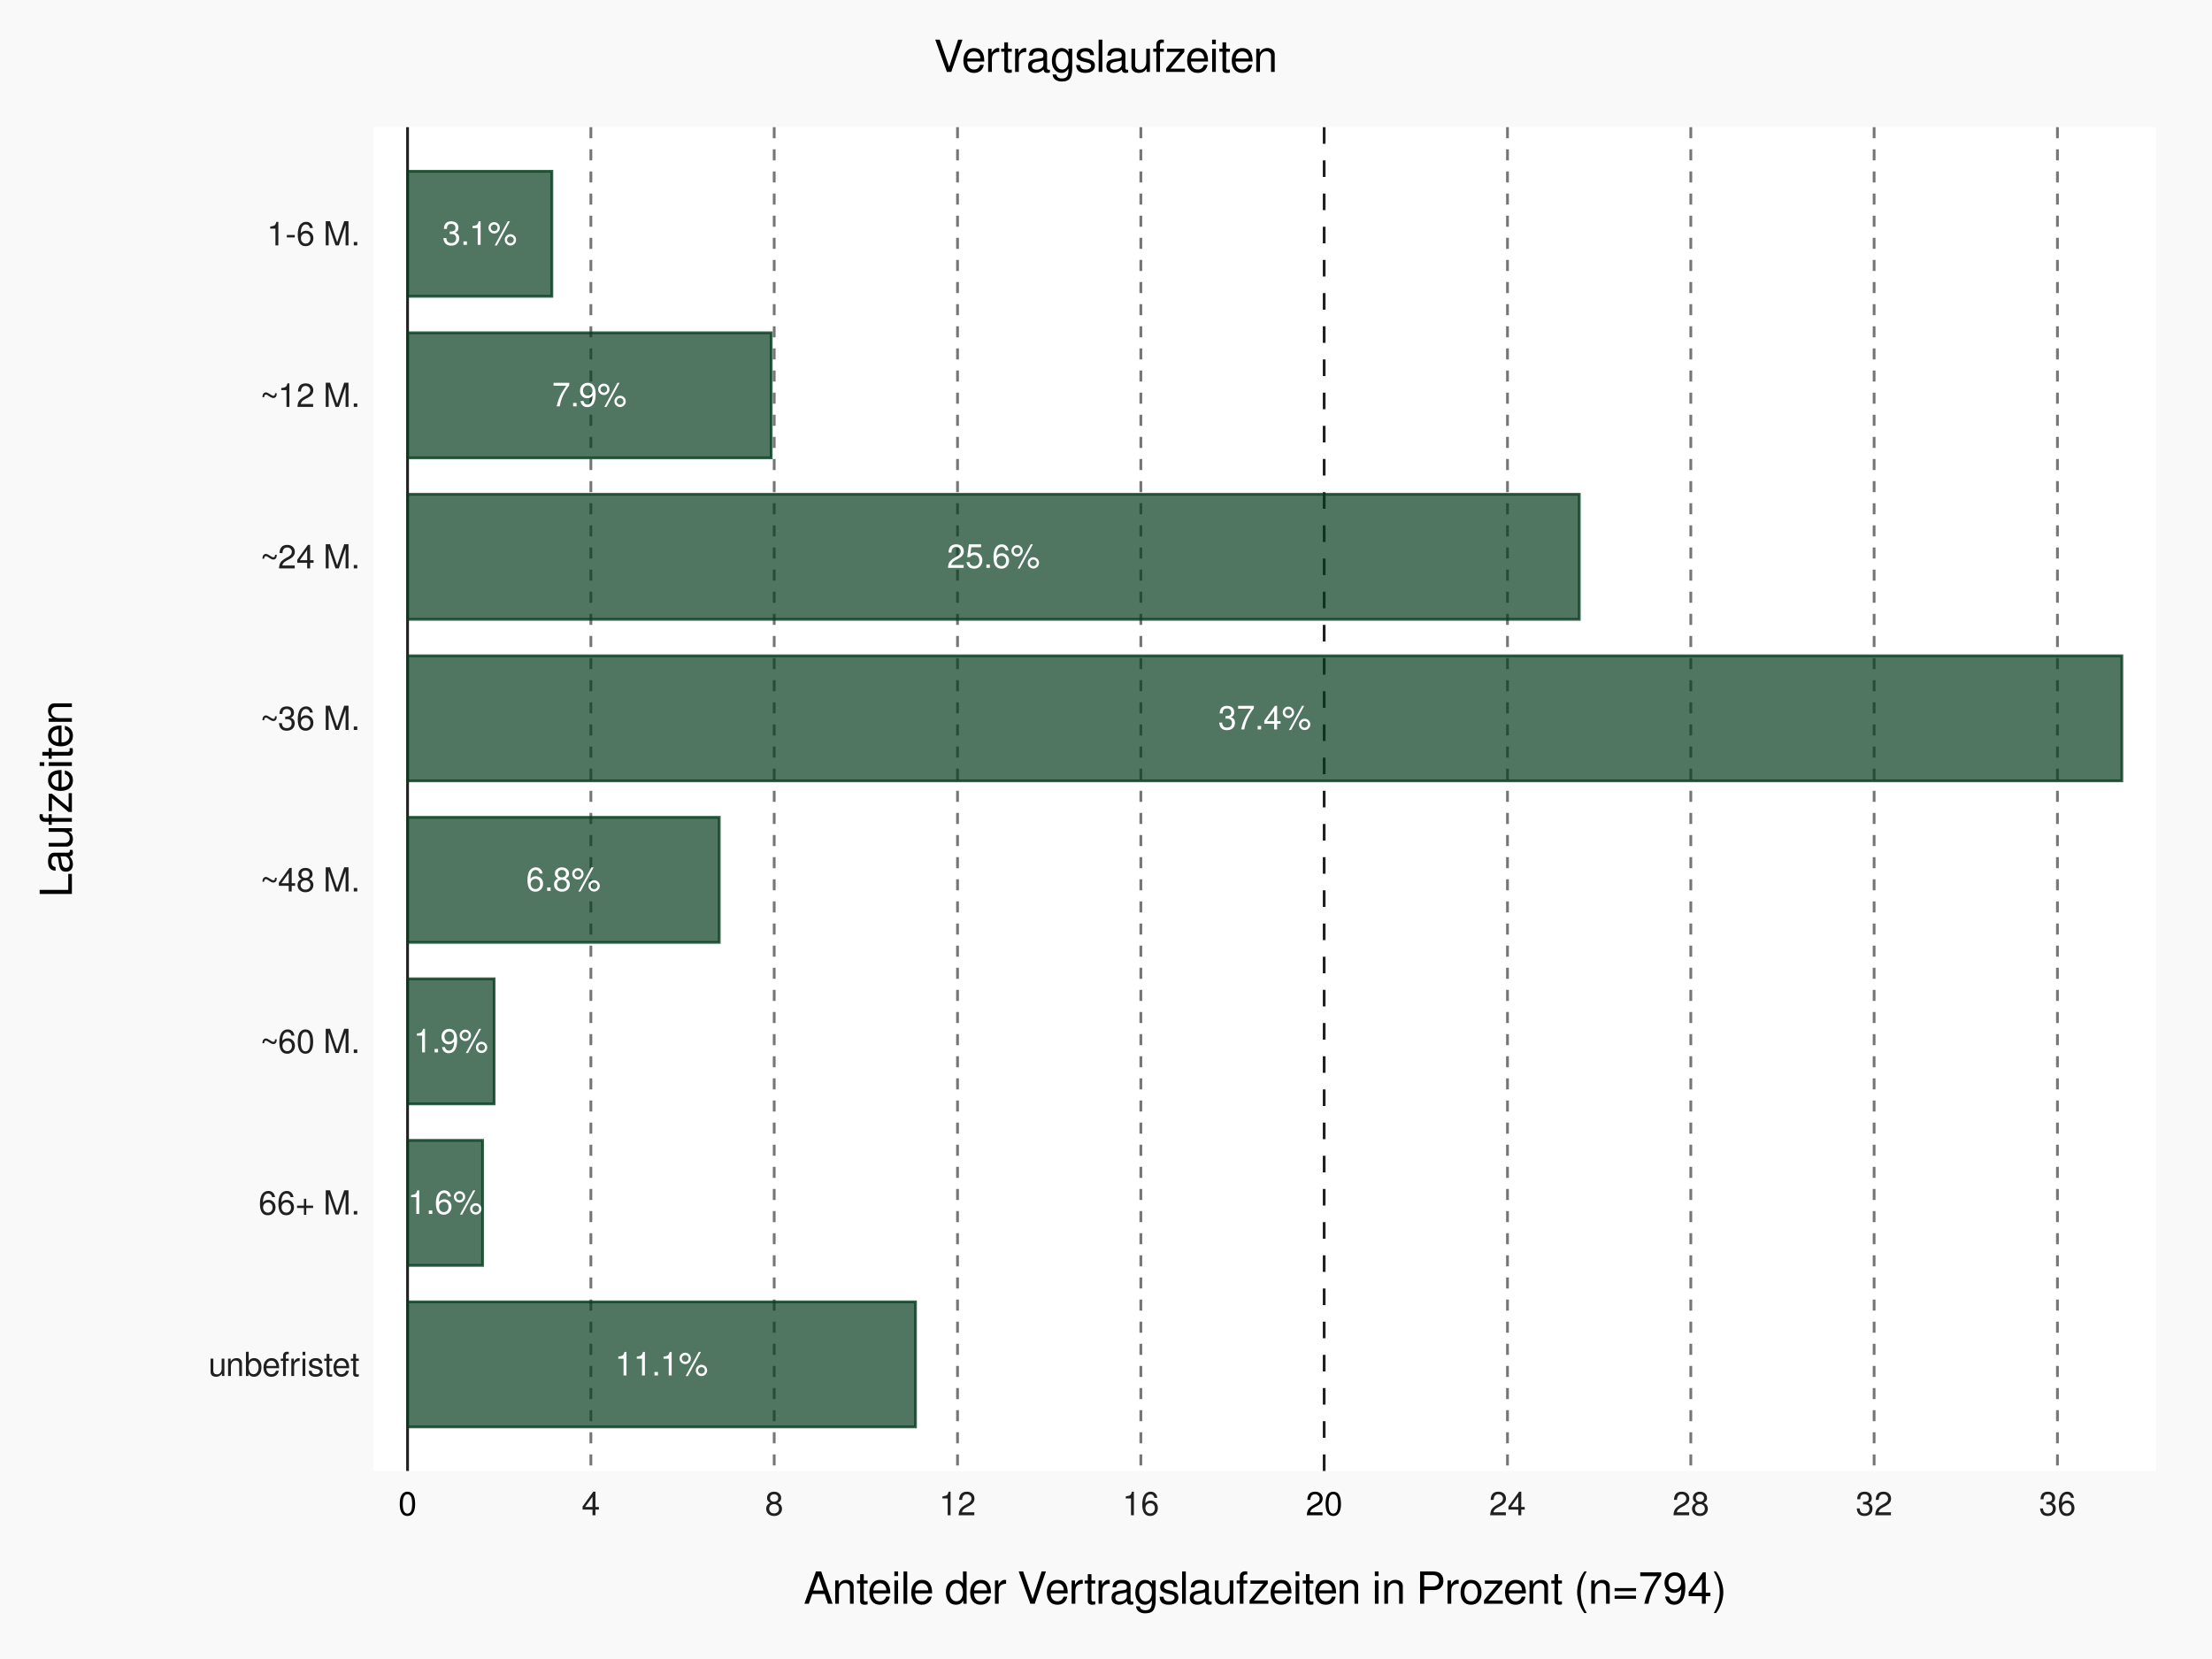
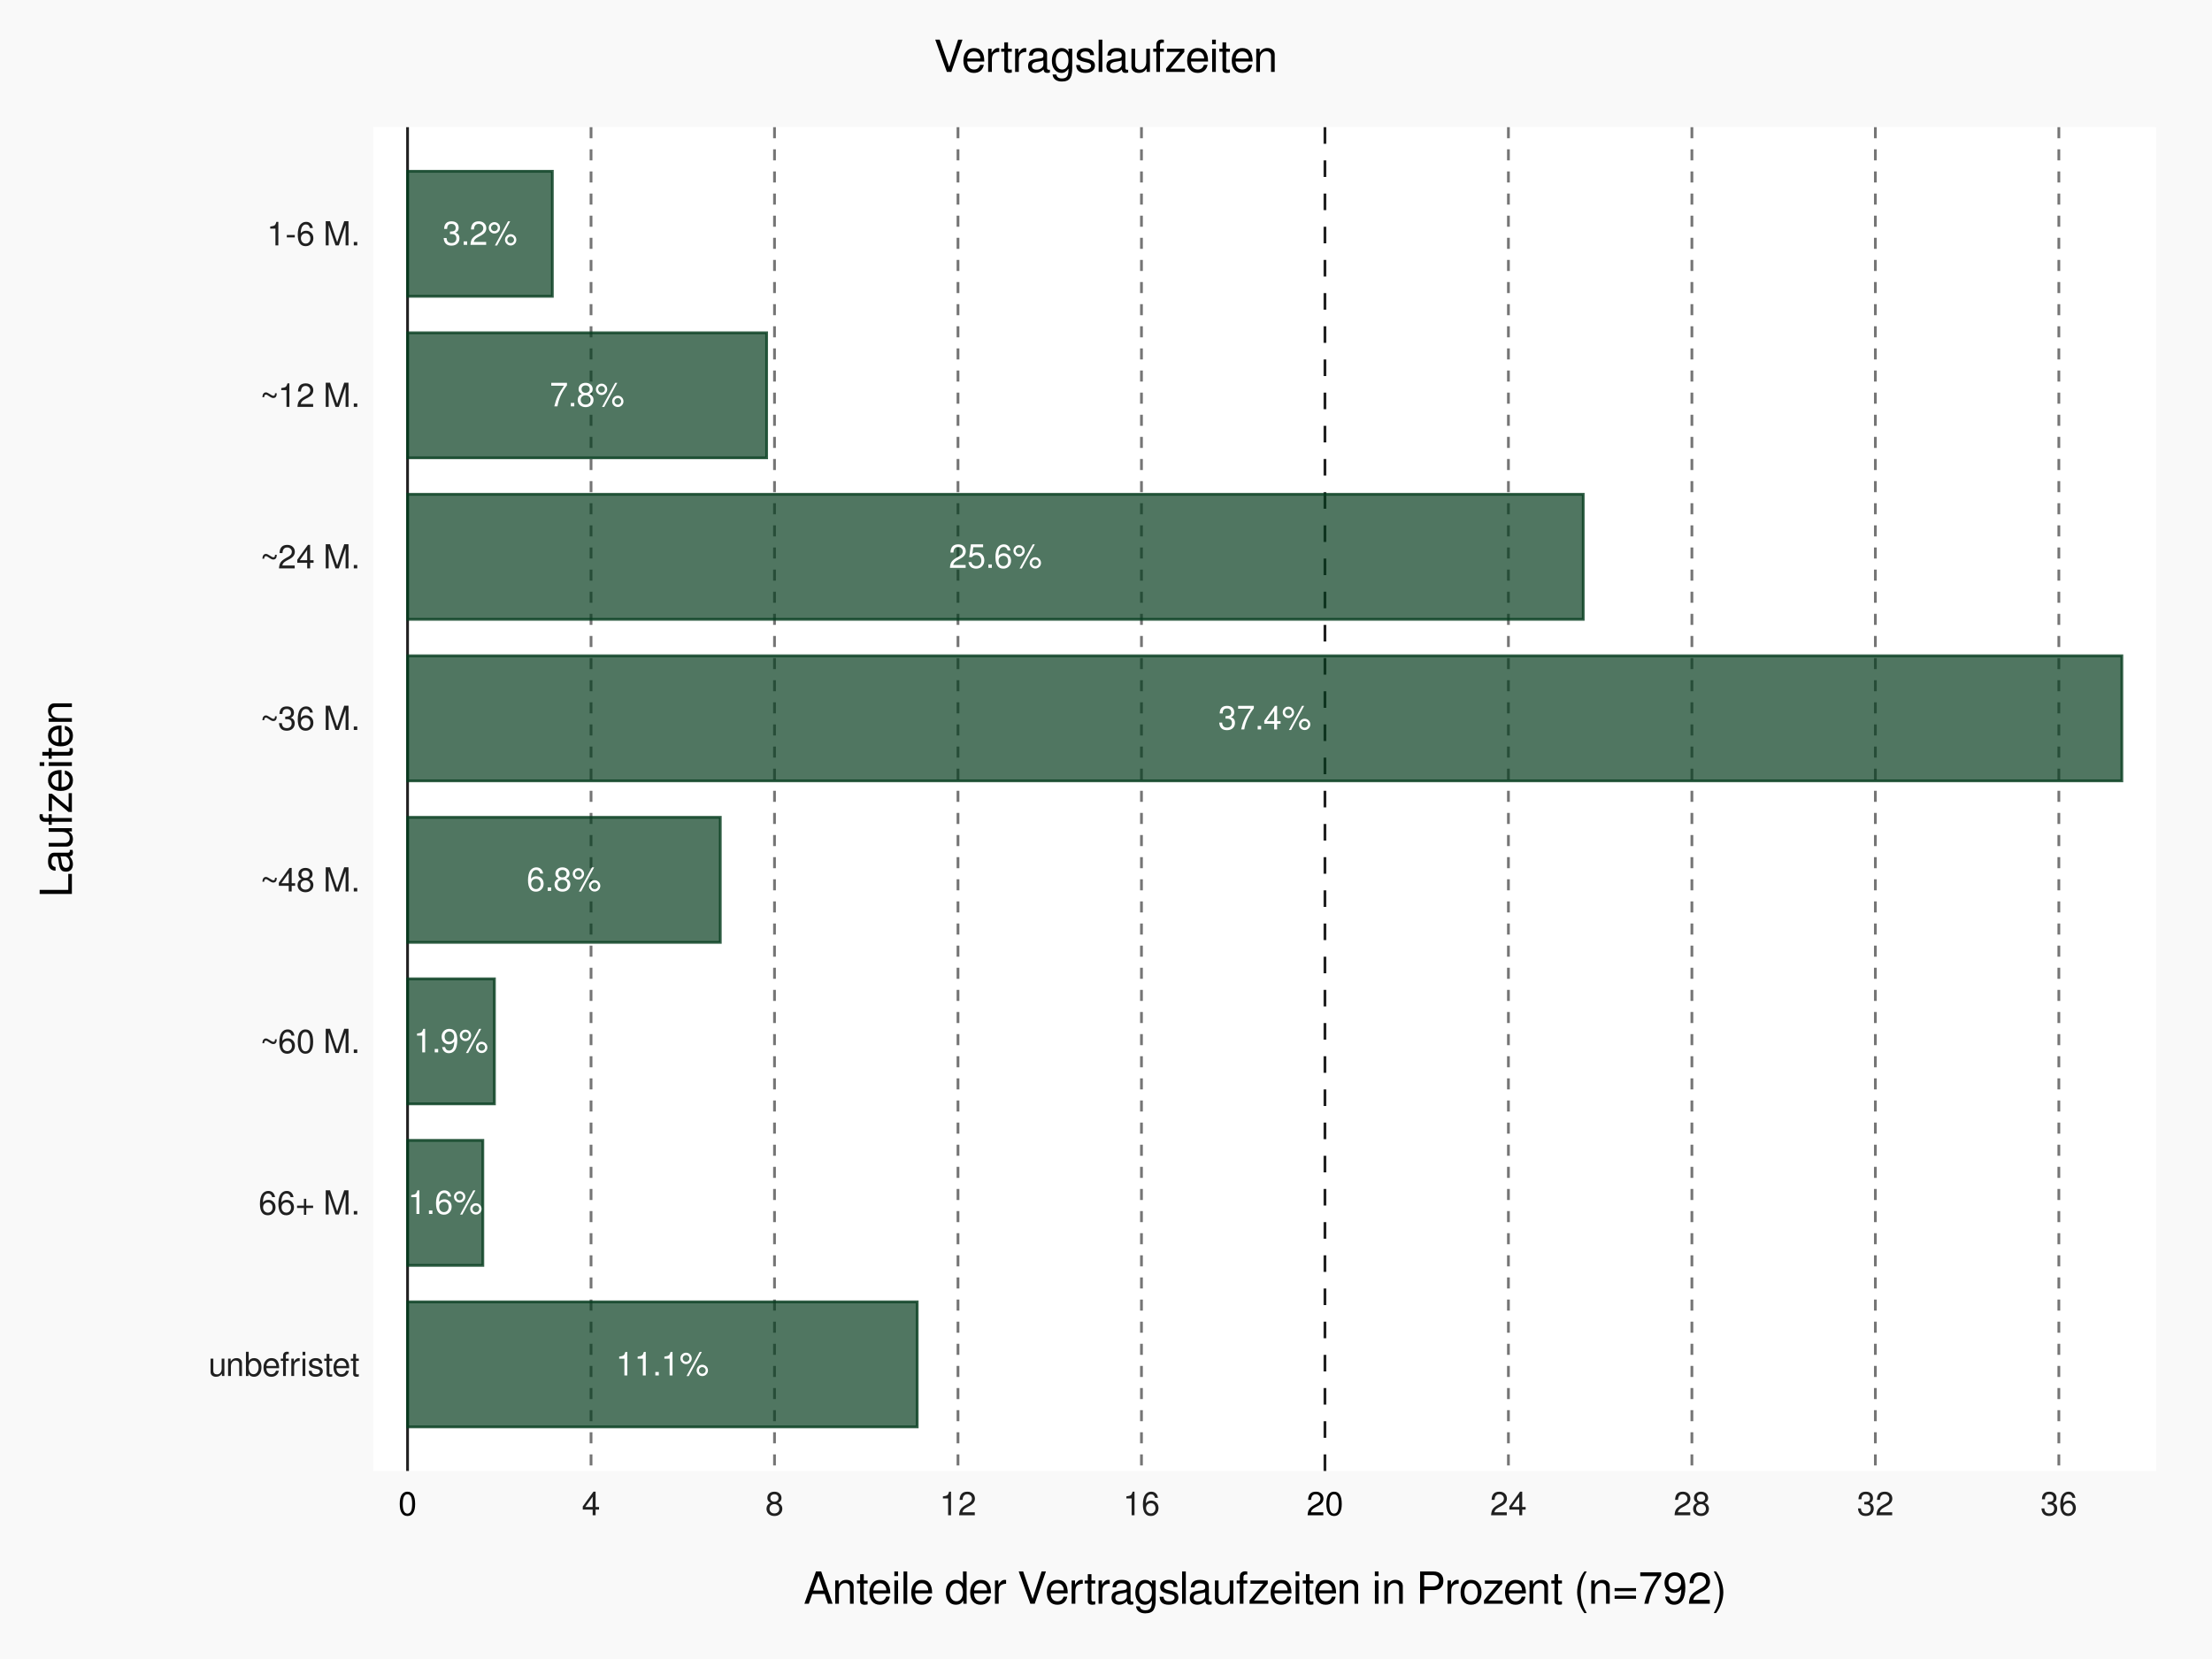
- <svg xmlns="http://www.w3.org/2000/svg" id="chart-daa72301-8d2d-4e42-bab5-aac41f1d8100" class="pygal-chart" viewBox="0 0 800 600">
+ <svg xmlns="http://www.w3.org/2000/svg" id="chart-9a728a75-7289-4c59-94d3-0c74ddbd9cf9" class="pygal-chart" viewBox="0 0 800 600">
  <defs>
-     <style type="text/css">#chart-daa72301-8d2d-4e42-bab5-aac41f1d8100{-webkit-user-select:none;-webkit-font-smoothing:antialiased;font-family:FreeSans}#chart-daa72301-8d2d-4e42-bab5-aac41f1d8100 .title{font-family:FreeSans;font-size:16px}#chart-daa72301-8d2d-4e42-bab5-aac41f1d8100 .legends .legend text{font-family:FreeSans;font-size:14px}#chart-daa72301-8d2d-4e42-bab5-aac41f1d8100 .axis text{font-family:FreeSans;font-size:12px}#chart-daa72301-8d2d-4e42-bab5-aac41f1d8100 .axis text.major{font-family:FreeSans;font-size:12px}#chart-daa72301-8d2d-4e42-bab5-aac41f1d8100 .text-overlay text.value{font-family:FreeSans;font-size:12px}#chart-daa72301-8d2d-4e42-bab5-aac41f1d8100 .text-overlay text.label{font-family:FreeSans;font-size:12px}#chart-daa72301-8d2d-4e42-bab5-aac41f1d8100 .tooltip{font-family:FreeSans;font-size:14px}#chart-daa72301-8d2d-4e42-bab5-aac41f1d8100 text.no_data{font-family:FreeSans;font-size:64px}
- #chart-daa72301-8d2d-4e42-bab5-aac41f1d8100{background-color:rgba(249,249,249,1)}#chart-daa72301-8d2d-4e42-bab5-aac41f1d8100 path,#chart-daa72301-8d2d-4e42-bab5-aac41f1d8100 line,#chart-daa72301-8d2d-4e42-bab5-aac41f1d8100 rect,#chart-daa72301-8d2d-4e42-bab5-aac41f1d8100 circle{-webkit-transition:150ms;-moz-transition:150ms;transition:150ms}#chart-daa72301-8d2d-4e42-bab5-aac41f1d8100 .graph &gt; .background{fill:rgba(249,249,249,1)}#chart-daa72301-8d2d-4e42-bab5-aac41f1d8100 .plot &gt; .background{fill:rgba(255,255,255,1)}#chart-daa72301-8d2d-4e42-bab5-aac41f1d8100 .graph{fill:rgba(0,0,0,.87)}#chart-daa72301-8d2d-4e42-bab5-aac41f1d8100 text.no_data{fill:rgba(0,0,0,1)}#chart-daa72301-8d2d-4e42-bab5-aac41f1d8100 .title{fill:rgba(0,0,0,1)}#chart-daa72301-8d2d-4e42-bab5-aac41f1d8100 .legends .legend text{fill:rgba(0,0,0,.87)}#chart-daa72301-8d2d-4e42-bab5-aac41f1d8100 .legends .legend:hover text{fill:rgba(0,0,0,1)}#chart-daa72301-8d2d-4e42-bab5-aac41f1d8100 .axis .line{stroke:rgba(0,0,0,1)}#chart-daa72301-8d2d-4e42-bab5-aac41f1d8100 .axis .guide.line{stroke:rgba(0,0,0,.54)}#chart-daa72301-8d2d-4e42-bab5-aac41f1d8100 .axis .major.line{stroke:rgba(0,0,0,.87)}#chart-daa72301-8d2d-4e42-bab5-aac41f1d8100 .axis text.major{fill:rgba(0,0,0,1)}#chart-daa72301-8d2d-4e42-bab5-aac41f1d8100 .axis.y .guides:hover .guide.line,#chart-daa72301-8d2d-4e42-bab5-aac41f1d8100 .line-graph .axis.x .guides:hover .guide.line,#chart-daa72301-8d2d-4e42-bab5-aac41f1d8100 .stackedline-graph .axis.x .guides:hover .guide.line,#chart-daa72301-8d2d-4e42-bab5-aac41f1d8100 .xy-graph .axis.x .guides:hover .guide.line{stroke:rgba(0,0,0,1)}#chart-daa72301-8d2d-4e42-bab5-aac41f1d8100 .axis .guides:hover text{fill:rgba(0,0,0,1)}#chart-daa72301-8d2d-4e42-bab5-aac41f1d8100 .reactive{fill-opacity:.7;stroke-opacity:.8}#chart-daa72301-8d2d-4e42-bab5-aac41f1d8100 .ci{stroke:rgba(0,0,0,.87)}#chart-daa72301-8d2d-4e42-bab5-aac41f1d8100 .reactive.active,#chart-daa72301-8d2d-4e42-bab5-aac41f1d8100 .active .reactive{fill-opacity:.8;stroke-opacity:.9;stroke-width:4}#chart-daa72301-8d2d-4e42-bab5-aac41f1d8100 .ci .reactive.active{stroke-width:1.5}#chart-daa72301-8d2d-4e42-bab5-aac41f1d8100 .series text{fill:rgba(0,0,0,1)}#chart-daa72301-8d2d-4e42-bab5-aac41f1d8100 .tooltip rect{fill:rgba(255,255,255,1);stroke:rgba(0,0,0,1);-webkit-transition:opacity 150ms;-moz-transition:opacity 150ms;transition:opacity 150ms}#chart-daa72301-8d2d-4e42-bab5-aac41f1d8100 .tooltip .label{fill:rgba(0,0,0,.87)}#chart-daa72301-8d2d-4e42-bab5-aac41f1d8100 .tooltip .label{fill:rgba(0,0,0,.87)}#chart-daa72301-8d2d-4e42-bab5-aac41f1d8100 .tooltip .legend{font-size:.8em;fill:rgba(0,0,0,.54)}#chart-daa72301-8d2d-4e42-bab5-aac41f1d8100 .tooltip .x_label{font-size:.6em;fill:rgba(0,0,0,1)}#chart-daa72301-8d2d-4e42-bab5-aac41f1d8100 .tooltip .xlink{font-size:.5em;text-decoration:underline}#chart-daa72301-8d2d-4e42-bab5-aac41f1d8100 .tooltip .value{font-size:1.5em}#chart-daa72301-8d2d-4e42-bab5-aac41f1d8100 .bound{font-size:.5em}#chart-daa72301-8d2d-4e42-bab5-aac41f1d8100 .max-value{font-size:.75em;fill:rgba(0,0,0,.54)}#chart-daa72301-8d2d-4e42-bab5-aac41f1d8100 .map-element{fill:rgba(255,255,255,1);stroke:rgba(0,0,0,.54) !important}#chart-daa72301-8d2d-4e42-bab5-aac41f1d8100 .map-element .reactive{fill-opacity:inherit;stroke-opacity:inherit}#chart-daa72301-8d2d-4e42-bab5-aac41f1d8100 .color-0,#chart-daa72301-8d2d-4e42-bab5-aac41f1d8100 .color-0 a:visited{stroke:#063d1e;fill:#063d1e}#chart-daa72301-8d2d-4e42-bab5-aac41f1d8100 .text-overlay .color-0 text{fill:white}
- #chart-daa72301-8d2d-4e42-bab5-aac41f1d8100 text.no_data{text-anchor:middle}#chart-daa72301-8d2d-4e42-bab5-aac41f1d8100 .guide.line{fill:none}#chart-daa72301-8d2d-4e42-bab5-aac41f1d8100 .centered{text-anchor:middle}#chart-daa72301-8d2d-4e42-bab5-aac41f1d8100 .title{text-anchor:middle}#chart-daa72301-8d2d-4e42-bab5-aac41f1d8100 .legends .legend text{fill-opacity:1}#chart-daa72301-8d2d-4e42-bab5-aac41f1d8100 .axis.x text{text-anchor:middle}#chart-daa72301-8d2d-4e42-bab5-aac41f1d8100 .axis.x:not(.web) text[transform]{text-anchor:start}#chart-daa72301-8d2d-4e42-bab5-aac41f1d8100 .axis.x:not(.web) text[transform].backwards{text-anchor:end}#chart-daa72301-8d2d-4e42-bab5-aac41f1d8100 .axis.y text{text-anchor:end}#chart-daa72301-8d2d-4e42-bab5-aac41f1d8100 .axis.y text[transform].backwards{text-anchor:start}#chart-daa72301-8d2d-4e42-bab5-aac41f1d8100 .axis.y2 text{text-anchor:start}#chart-daa72301-8d2d-4e42-bab5-aac41f1d8100 .axis.y2 text[transform].backwards{text-anchor:end}#chart-daa72301-8d2d-4e42-bab5-aac41f1d8100 .axis .guide.line{stroke-dasharray:4,4}#chart-daa72301-8d2d-4e42-bab5-aac41f1d8100 .axis .major.guide.line{stroke-dasharray:6,6}#chart-daa72301-8d2d-4e42-bab5-aac41f1d8100 .horizontal .axis.y .guide.line,#chart-daa72301-8d2d-4e42-bab5-aac41f1d8100 .horizontal .axis.y2 .guide.line,#chart-daa72301-8d2d-4e42-bab5-aac41f1d8100 .vertical .axis.x .guide.line{opacity:0}#chart-daa72301-8d2d-4e42-bab5-aac41f1d8100 .horizontal .axis.always_show .guide.line,#chart-daa72301-8d2d-4e42-bab5-aac41f1d8100 .vertical .axis.always_show .guide.line{opacity:1 !important}#chart-daa72301-8d2d-4e42-bab5-aac41f1d8100 .axis.y .guides:hover .guide.line,#chart-daa72301-8d2d-4e42-bab5-aac41f1d8100 .axis.y2 .guides:hover .guide.line,#chart-daa72301-8d2d-4e42-bab5-aac41f1d8100 .axis.x .guides:hover .guide.line{opacity:1}#chart-daa72301-8d2d-4e42-bab5-aac41f1d8100 .axis .guides:hover text{opacity:1}#chart-daa72301-8d2d-4e42-bab5-aac41f1d8100 .nofill{fill:none}#chart-daa72301-8d2d-4e42-bab5-aac41f1d8100 .subtle-fill{fill-opacity:.2}#chart-daa72301-8d2d-4e42-bab5-aac41f1d8100 .dot{stroke-width:1px;fill-opacity:1}#chart-daa72301-8d2d-4e42-bab5-aac41f1d8100 .dot.active{stroke-width:5px}#chart-daa72301-8d2d-4e42-bab5-aac41f1d8100 .dot.negative{fill:transparent}#chart-daa72301-8d2d-4e42-bab5-aac41f1d8100 text,#chart-daa72301-8d2d-4e42-bab5-aac41f1d8100 tspan{stroke:none !important}#chart-daa72301-8d2d-4e42-bab5-aac41f1d8100 .series text.active{opacity:1}#chart-daa72301-8d2d-4e42-bab5-aac41f1d8100 .tooltip rect{fill-opacity:.95;stroke-width:.5}#chart-daa72301-8d2d-4e42-bab5-aac41f1d8100 .tooltip text{fill-opacity:1}#chart-daa72301-8d2d-4e42-bab5-aac41f1d8100 .showable{visibility:hidden}#chart-daa72301-8d2d-4e42-bab5-aac41f1d8100 .showable.shown{visibility:visible}#chart-daa72301-8d2d-4e42-bab5-aac41f1d8100 .gauge-background{fill:rgba(229,229,229,1);stroke:none}#chart-daa72301-8d2d-4e42-bab5-aac41f1d8100 .bg-lines{stroke:rgba(249,249,249,1);stroke-width:2px}</style>
+     <style type="text/css">#chart-9a728a75-7289-4c59-94d3-0c74ddbd9cf9{-webkit-user-select:none;-webkit-font-smoothing:antialiased;font-family:FreeSans}#chart-9a728a75-7289-4c59-94d3-0c74ddbd9cf9 .title{font-family:FreeSans;font-size:16px}#chart-9a728a75-7289-4c59-94d3-0c74ddbd9cf9 .legends .legend text{font-family:FreeSans;font-size:14px}#chart-9a728a75-7289-4c59-94d3-0c74ddbd9cf9 .axis text{font-family:FreeSans;font-size:12px}#chart-9a728a75-7289-4c59-94d3-0c74ddbd9cf9 .axis text.major{font-family:FreeSans;font-size:12px}#chart-9a728a75-7289-4c59-94d3-0c74ddbd9cf9 .text-overlay text.value{font-family:FreeSans;font-size:12px}#chart-9a728a75-7289-4c59-94d3-0c74ddbd9cf9 .text-overlay text.label{font-family:FreeSans;font-size:12px}#chart-9a728a75-7289-4c59-94d3-0c74ddbd9cf9 .tooltip{font-family:FreeSans;font-size:14px}#chart-9a728a75-7289-4c59-94d3-0c74ddbd9cf9 text.no_data{font-family:FreeSans;font-size:64px}
+ #chart-9a728a75-7289-4c59-94d3-0c74ddbd9cf9{background-color:rgba(249,249,249,1)}#chart-9a728a75-7289-4c59-94d3-0c74ddbd9cf9 path,#chart-9a728a75-7289-4c59-94d3-0c74ddbd9cf9 line,#chart-9a728a75-7289-4c59-94d3-0c74ddbd9cf9 rect,#chart-9a728a75-7289-4c59-94d3-0c74ddbd9cf9 circle{-webkit-transition:150ms;-moz-transition:150ms;transition:150ms}#chart-9a728a75-7289-4c59-94d3-0c74ddbd9cf9 .graph &gt; .background{fill:rgba(249,249,249,1)}#chart-9a728a75-7289-4c59-94d3-0c74ddbd9cf9 .plot &gt; .background{fill:rgba(255,255,255,1)}#chart-9a728a75-7289-4c59-94d3-0c74ddbd9cf9 .graph{fill:rgba(0,0,0,.87)}#chart-9a728a75-7289-4c59-94d3-0c74ddbd9cf9 text.no_data{fill:rgba(0,0,0,1)}#chart-9a728a75-7289-4c59-94d3-0c74ddbd9cf9 .title{fill:rgba(0,0,0,1)}#chart-9a728a75-7289-4c59-94d3-0c74ddbd9cf9 .legends .legend text{fill:rgba(0,0,0,.87)}#chart-9a728a75-7289-4c59-94d3-0c74ddbd9cf9 .legends .legend:hover text{fill:rgba(0,0,0,1)}#chart-9a728a75-7289-4c59-94d3-0c74ddbd9cf9 .axis .line{stroke:rgba(0,0,0,1)}#chart-9a728a75-7289-4c59-94d3-0c74ddbd9cf9 .axis .guide.line{stroke:rgba(0,0,0,.54)}#chart-9a728a75-7289-4c59-94d3-0c74ddbd9cf9 .axis .major.line{stroke:rgba(0,0,0,.87)}#chart-9a728a75-7289-4c59-94d3-0c74ddbd9cf9 .axis text.major{fill:rgba(0,0,0,1)}#chart-9a728a75-7289-4c59-94d3-0c74ddbd9cf9 .axis.y .guides:hover .guide.line,#chart-9a728a75-7289-4c59-94d3-0c74ddbd9cf9 .line-graph .axis.x .guides:hover .guide.line,#chart-9a728a75-7289-4c59-94d3-0c74ddbd9cf9 .stackedline-graph .axis.x .guides:hover .guide.line,#chart-9a728a75-7289-4c59-94d3-0c74ddbd9cf9 .xy-graph .axis.x .guides:hover .guide.line{stroke:rgba(0,0,0,1)}#chart-9a728a75-7289-4c59-94d3-0c74ddbd9cf9 .axis .guides:hover text{fill:rgba(0,0,0,1)}#chart-9a728a75-7289-4c59-94d3-0c74ddbd9cf9 .reactive{fill-opacity:.7;stroke-opacity:.8}#chart-9a728a75-7289-4c59-94d3-0c74ddbd9cf9 .ci{stroke:rgba(0,0,0,.87)}#chart-9a728a75-7289-4c59-94d3-0c74ddbd9cf9 .reactive.active,#chart-9a728a75-7289-4c59-94d3-0c74ddbd9cf9 .active .reactive{fill-opacity:.8;stroke-opacity:.9;stroke-width:4}#chart-9a728a75-7289-4c59-94d3-0c74ddbd9cf9 .ci .reactive.active{stroke-width:1.5}#chart-9a728a75-7289-4c59-94d3-0c74ddbd9cf9 .series text{fill:rgba(0,0,0,1)}#chart-9a728a75-7289-4c59-94d3-0c74ddbd9cf9 .tooltip rect{fill:rgba(255,255,255,1);stroke:rgba(0,0,0,1);-webkit-transition:opacity 150ms;-moz-transition:opacity 150ms;transition:opacity 150ms}#chart-9a728a75-7289-4c59-94d3-0c74ddbd9cf9 .tooltip .label{fill:rgba(0,0,0,.87)}#chart-9a728a75-7289-4c59-94d3-0c74ddbd9cf9 .tooltip .label{fill:rgba(0,0,0,.87)}#chart-9a728a75-7289-4c59-94d3-0c74ddbd9cf9 .tooltip .legend{font-size:.8em;fill:rgba(0,0,0,.54)}#chart-9a728a75-7289-4c59-94d3-0c74ddbd9cf9 .tooltip .x_label{font-size:.6em;fill:rgba(0,0,0,1)}#chart-9a728a75-7289-4c59-94d3-0c74ddbd9cf9 .tooltip .xlink{font-size:.5em;text-decoration:underline}#chart-9a728a75-7289-4c59-94d3-0c74ddbd9cf9 .tooltip .value{font-size:1.5em}#chart-9a728a75-7289-4c59-94d3-0c74ddbd9cf9 .bound{font-size:.5em}#chart-9a728a75-7289-4c59-94d3-0c74ddbd9cf9 .max-value{font-size:.75em;fill:rgba(0,0,0,.54)}#chart-9a728a75-7289-4c59-94d3-0c74ddbd9cf9 .map-element{fill:rgba(255,255,255,1);stroke:rgba(0,0,0,.54) !important}#chart-9a728a75-7289-4c59-94d3-0c74ddbd9cf9 .map-element .reactive{fill-opacity:inherit;stroke-opacity:inherit}#chart-9a728a75-7289-4c59-94d3-0c74ddbd9cf9 .color-0,#chart-9a728a75-7289-4c59-94d3-0c74ddbd9cf9 .color-0 a:visited{stroke:#063d1e;fill:#063d1e}#chart-9a728a75-7289-4c59-94d3-0c74ddbd9cf9 .text-overlay .color-0 text{fill:white}
+ #chart-9a728a75-7289-4c59-94d3-0c74ddbd9cf9 text.no_data{text-anchor:middle}#chart-9a728a75-7289-4c59-94d3-0c74ddbd9cf9 .guide.line{fill:none}#chart-9a728a75-7289-4c59-94d3-0c74ddbd9cf9 .centered{text-anchor:middle}#chart-9a728a75-7289-4c59-94d3-0c74ddbd9cf9 .title{text-anchor:middle}#chart-9a728a75-7289-4c59-94d3-0c74ddbd9cf9 .legends .legend text{fill-opacity:1}#chart-9a728a75-7289-4c59-94d3-0c74ddbd9cf9 .axis.x text{text-anchor:middle}#chart-9a728a75-7289-4c59-94d3-0c74ddbd9cf9 .axis.x:not(.web) text[transform]{text-anchor:start}#chart-9a728a75-7289-4c59-94d3-0c74ddbd9cf9 .axis.x:not(.web) text[transform].backwards{text-anchor:end}#chart-9a728a75-7289-4c59-94d3-0c74ddbd9cf9 .axis.y text{text-anchor:end}#chart-9a728a75-7289-4c59-94d3-0c74ddbd9cf9 .axis.y text[transform].backwards{text-anchor:start}#chart-9a728a75-7289-4c59-94d3-0c74ddbd9cf9 .axis.y2 text{text-anchor:start}#chart-9a728a75-7289-4c59-94d3-0c74ddbd9cf9 .axis.y2 text[transform].backwards{text-anchor:end}#chart-9a728a75-7289-4c59-94d3-0c74ddbd9cf9 .axis .guide.line{stroke-dasharray:4,4}#chart-9a728a75-7289-4c59-94d3-0c74ddbd9cf9 .axis .major.guide.line{stroke-dasharray:6,6}#chart-9a728a75-7289-4c59-94d3-0c74ddbd9cf9 .horizontal .axis.y .guide.line,#chart-9a728a75-7289-4c59-94d3-0c74ddbd9cf9 .horizontal .axis.y2 .guide.line,#chart-9a728a75-7289-4c59-94d3-0c74ddbd9cf9 .vertical .axis.x .guide.line{opacity:0}#chart-9a728a75-7289-4c59-94d3-0c74ddbd9cf9 .horizontal .axis.always_show .guide.line,#chart-9a728a75-7289-4c59-94d3-0c74ddbd9cf9 .vertical .axis.always_show .guide.line{opacity:1 !important}#chart-9a728a75-7289-4c59-94d3-0c74ddbd9cf9 .axis.y .guides:hover .guide.line,#chart-9a728a75-7289-4c59-94d3-0c74ddbd9cf9 .axis.y2 .guides:hover .guide.line,#chart-9a728a75-7289-4c59-94d3-0c74ddbd9cf9 .axis.x .guides:hover .guide.line{opacity:1}#chart-9a728a75-7289-4c59-94d3-0c74ddbd9cf9 .axis .guides:hover text{opacity:1}#chart-9a728a75-7289-4c59-94d3-0c74ddbd9cf9 .nofill{fill:none}#chart-9a728a75-7289-4c59-94d3-0c74ddbd9cf9 .subtle-fill{fill-opacity:.2}#chart-9a728a75-7289-4c59-94d3-0c74ddbd9cf9 .dot{stroke-width:1px;fill-opacity:1}#chart-9a728a75-7289-4c59-94d3-0c74ddbd9cf9 .dot.active{stroke-width:5px}#chart-9a728a75-7289-4c59-94d3-0c74ddbd9cf9 .dot.negative{fill:transparent}#chart-9a728a75-7289-4c59-94d3-0c74ddbd9cf9 text,#chart-9a728a75-7289-4c59-94d3-0c74ddbd9cf9 tspan{stroke:none !important}#chart-9a728a75-7289-4c59-94d3-0c74ddbd9cf9 .series text.active{opacity:1}#chart-9a728a75-7289-4c59-94d3-0c74ddbd9cf9 .tooltip rect{fill-opacity:.95;stroke-width:.5}#chart-9a728a75-7289-4c59-94d3-0c74ddbd9cf9 .tooltip text{fill-opacity:1}#chart-9a728a75-7289-4c59-94d3-0c74ddbd9cf9 .showable{visibility:hidden}#chart-9a728a75-7289-4c59-94d3-0c74ddbd9cf9 .showable.shown{visibility:visible}#chart-9a728a75-7289-4c59-94d3-0c74ddbd9cf9 .gauge-background{fill:rgba(229,229,229,1);stroke:none}#chart-9a728a75-7289-4c59-94d3-0c74ddbd9cf9 .bg-lines{stroke:rgba(249,249,249,1);stroke-width:2px}</style>
  </defs>
  <g class="graph horizontalbar-graph horizontal">
    <rect x="0" y="0" width="800" height="600" class="background" />
    <g transform="translate(135, 46)" class="plot">
      <rect x="0" y="0" width="644.8" height="486" class="background" />
      <g class="axis y">
        <g class="guides">
          <text x="-5" y="451.647" class="">unbefristet</text>
        </g>
        <g class="guides">
          <text x="-5" y="393.234" class="">66+ M.</text>
        </g>
        <g class="guides">
          <text x="-5" y="334.82" class="">~60 M.</text>
        </g>
        <g class="guides">
          <text x="-5" y="276.407" class="">~48 M.</text>
        </g>
        <g class="guides">
          <text x="-5" y="217.993" class="">~36 M.</text>
        </g>
        <g class="guides">
          <text x="-5" y="159.58" class="">~24 M.</text>
        </g>
        <g class="guides">
          <text x="-5" y="101.166" class="">~12 M.</text>
        </g>
        <g class="guides">
          <text x="-5" y="42.753" class="">1-6 M.</text>
        </g>
      </g>
      <g class="axis x always_show">
        <g class="guides">
          <path d="M12.4 0 v486" class="axis major line" />
          <text x="12.4" y="502.0" class="major">0</text>
        </g>
        <g class="guides">
-           <path d="M78.7 0 v486" class="guide line" />
-           <text x="78.7" y="502.0" class="">4</text>
+           <path d="M78.757 0 v486" class="guide line" />
+           <text x="78.757" y="502.0" class="">4</text>
        </g>
        <g class="guides">
-           <path d="M145.001 0 v486" class="guide line" />
-           <text x="145.001" y="502.0" class="">8</text>
+           <path d="M145.114 0 v486" class="guide line" />
+           <text x="145.114" y="502.0" class="">8</text>
        </g>
        <g class="guides">
-           <path d="M211.301 0 v486" class="guide line" />
-           <text x="211.301" y="502.0" class="">12</text>
+           <path d="M211.47 0 v486" class="guide line" />
+           <text x="211.47" y="502.0" class="">12</text>
        </g>
        <g class="guides">
-           <path d="M277.601 0 v486" class="guide line" />
-           <text x="277.601" y="502.0" class="">16</text>
+           <path d="M277.827 0 v486" class="guide line" />
+           <text x="277.827" y="502.0" class="">16</text>
        </g>
        <g class="guides">
-           <path d="M343.902 0 v486" class="major guide line" />
-           <text x="343.902" y="502.0" class="major">20</text>
+           <path d="M344.184 0 v486" class="major guide line" />
+           <text x="344.184" y="502.0" class="major">20</text>
        </g>
        <g class="guides">
-           <path d="M410.202 0 v486" class="guide line" />
-           <text x="410.202" y="502.0" class="">24</text>
+           <path d="M410.541 0 v486" class="guide line" />
+           <text x="410.541" y="502.0" class="">24</text>
        </g>
        <g class="guides">
-           <path d="M476.502 0 v486" class="guide line" />
-           <text x="476.502" y="502.0" class="">28</text>
+           <path d="M476.897 0 v486" class="guide line" />
+           <text x="476.897" y="502.0" class="">28</text>
        </g>
        <g class="guides">
-           <path d="M542.803 0 v486" class="guide line" />
-           <text x="542.803" y="502.0" class="">32</text>
+           <path d="M543.254 0 v486" class="guide line" />
+           <text x="543.254" y="502.0" class="">32</text>
        </g>
        <g class="guides">
-           <path d="M609.103 0 v486" class="guide line" />
-           <text x="609.103" y="502.0" class="">36</text>
+           <path d="M609.611 0 v486" class="guide line" />
+           <text x="609.611" y="502.0" class="">36</text>
        </g>
      </g>
      <g class="series serie-0 color-0">
        <g class="bars">
          <g class="bar">
-             <rect x="12.4" y="424.829" rx="0" ry="0" width="183.704" height="45.235" class="rect reactive tooltip-trigger" />
+             <rect x="12.4" y="424.829" rx="0" ry="0" width="184.324" height="45.235" class="rect reactive tooltip-trigger" />
          </g>
          <g class="bar">
-             <rect x="12.4" y="366.416" rx="0" ry="0" width="27.138" height="45.235" class="rect reactive tooltip-trigger" />
+             <rect x="12.4" y="366.416" rx="0" ry="0" width="27.23" height="45.235" class="rect reactive tooltip-trigger" />
          </g>
          <g class="bar">
-             <rect x="12.4" y="308.003" rx="0" ry="0" width="31.313" height="45.235" class="rect reactive tooltip-trigger" />
+             <rect x="12.4" y="308.003" rx="0" ry="0" width="31.419" height="45.235" class="rect reactive tooltip-trigger" />
          </g>
          <g class="bar">
-             <rect x="12.4" y="249.589" rx="0" ry="0" width="112.727" height="45.235" class="rect reactive tooltip-trigger" />
+             <rect x="12.4" y="249.589" rx="0" ry="0" width="113.108" height="45.235" class="rect reactive tooltip-trigger" />
          </g>
          <g class="bar">
            <rect x="12.4" y="191.176" rx="0" ry="0" width="620.0" height="45.235" class="rect reactive tooltip-trigger" />
          </g>
          <g class="bar">
-             <rect x="12.4" y="132.762" rx="0" ry="0" width="423.771" height="45.235" class="rect reactive tooltip-trigger" />
+             <rect x="12.4" y="132.762" rx="0" ry="0" width="425.203" height="45.235" class="rect reactive tooltip-trigger" />
          </g>
          <g class="bar">
-             <rect x="12.4" y="74.349" rx="0" ry="0" width="131.515" height="45.235" class="rect reactive tooltip-trigger" />
+             <rect x="12.4" y="74.349" rx="0" ry="0" width="129.865" height="45.235" class="rect reactive tooltip-trigger" />
          </g>
          <g class="bar">
-             <rect x="12.4" y="15.935" rx="0" ry="0" width="52.189" height="45.235" class="rect reactive tooltip-trigger" />
+             <rect x="12.4" y="15.935" rx="0" ry="0" width="52.365" height="45.235" class="rect reactive tooltip-trigger" />
          </g>
        </g>
      </g>
    </g>
    <g class="titles">
      <text x="400.0" y="26" class="title plot_title">Vertragslaufzeiten</text>
-       <text x="457.6" y="580" class="title">Anteile der Vertragslaufzeiten in Prozent (n=794)</text>
+       <text x="457.6" y="580" class="title">Anteile der Vertragslaufzeiten in Prozent (n=792)</text>
      <text x="0" y="315.0" class="title" transform="rotate(-90 0 289)">Laufzeiten</text>
    </g>
    <g transform="translate(135, 46)" class="plot overlay">
      <g class="series serie-0 color-0" />
    </g>
    <g transform="translate(135, 46)" class="plot text-overlay">
      <g class="series serie-0 color-0">
-         <text text-anchor="middle" x="104.252" y="451.447" class="value">11.1%</text>
-         <text text-anchor="middle" x="25.969" y="393.034" class="value">1.6%</text>
-         <text text-anchor="middle" x="28.057" y="334.62" class="value">1.9%</text>
-         <text text-anchor="middle" x="68.764" y="276.207" class="value">6.8%</text>
+         <text text-anchor="middle" x="104.562" y="451.447" class="value">11.1%</text>
+         <text text-anchor="middle" x="26.015" y="393.034" class="value">1.6%</text>
+         <text text-anchor="middle" x="28.109" y="334.62" class="value">1.9%</text>
+         <text text-anchor="middle" x="68.954" y="276.207" class="value">6.8%</text>
        <text text-anchor="middle" x="322.4" y="217.793" class="value">37.4%</text>
-         <text text-anchor="middle" x="224.286" y="159.38" class="value">25.6%</text>
-         <text text-anchor="middle" x="78.158" y="100.966" class="value">7.9%</text>
-         <text text-anchor="middle" x="38.494" y="42.553" class="value">3.1%</text>
+         <text text-anchor="middle" x="225.001" y="159.38" class="value">25.6%</text>
+         <text text-anchor="middle" x="77.332" y="100.966" class="value">7.8%</text>
+         <text text-anchor="middle" x="38.582" y="42.553" class="value">3.2%</text>
      </g>
    </g>
    <g transform="translate(135, 46)" class="plot tooltip-overlay">
      <g transform="translate(0 0)" style="opacity: 0" class="tooltip">
        <rect rx="0" ry="0" width="0" height="0" class="tooltip-box" />
        <g class="text" />
      </g>
    </g>
  </g>
</svg>
